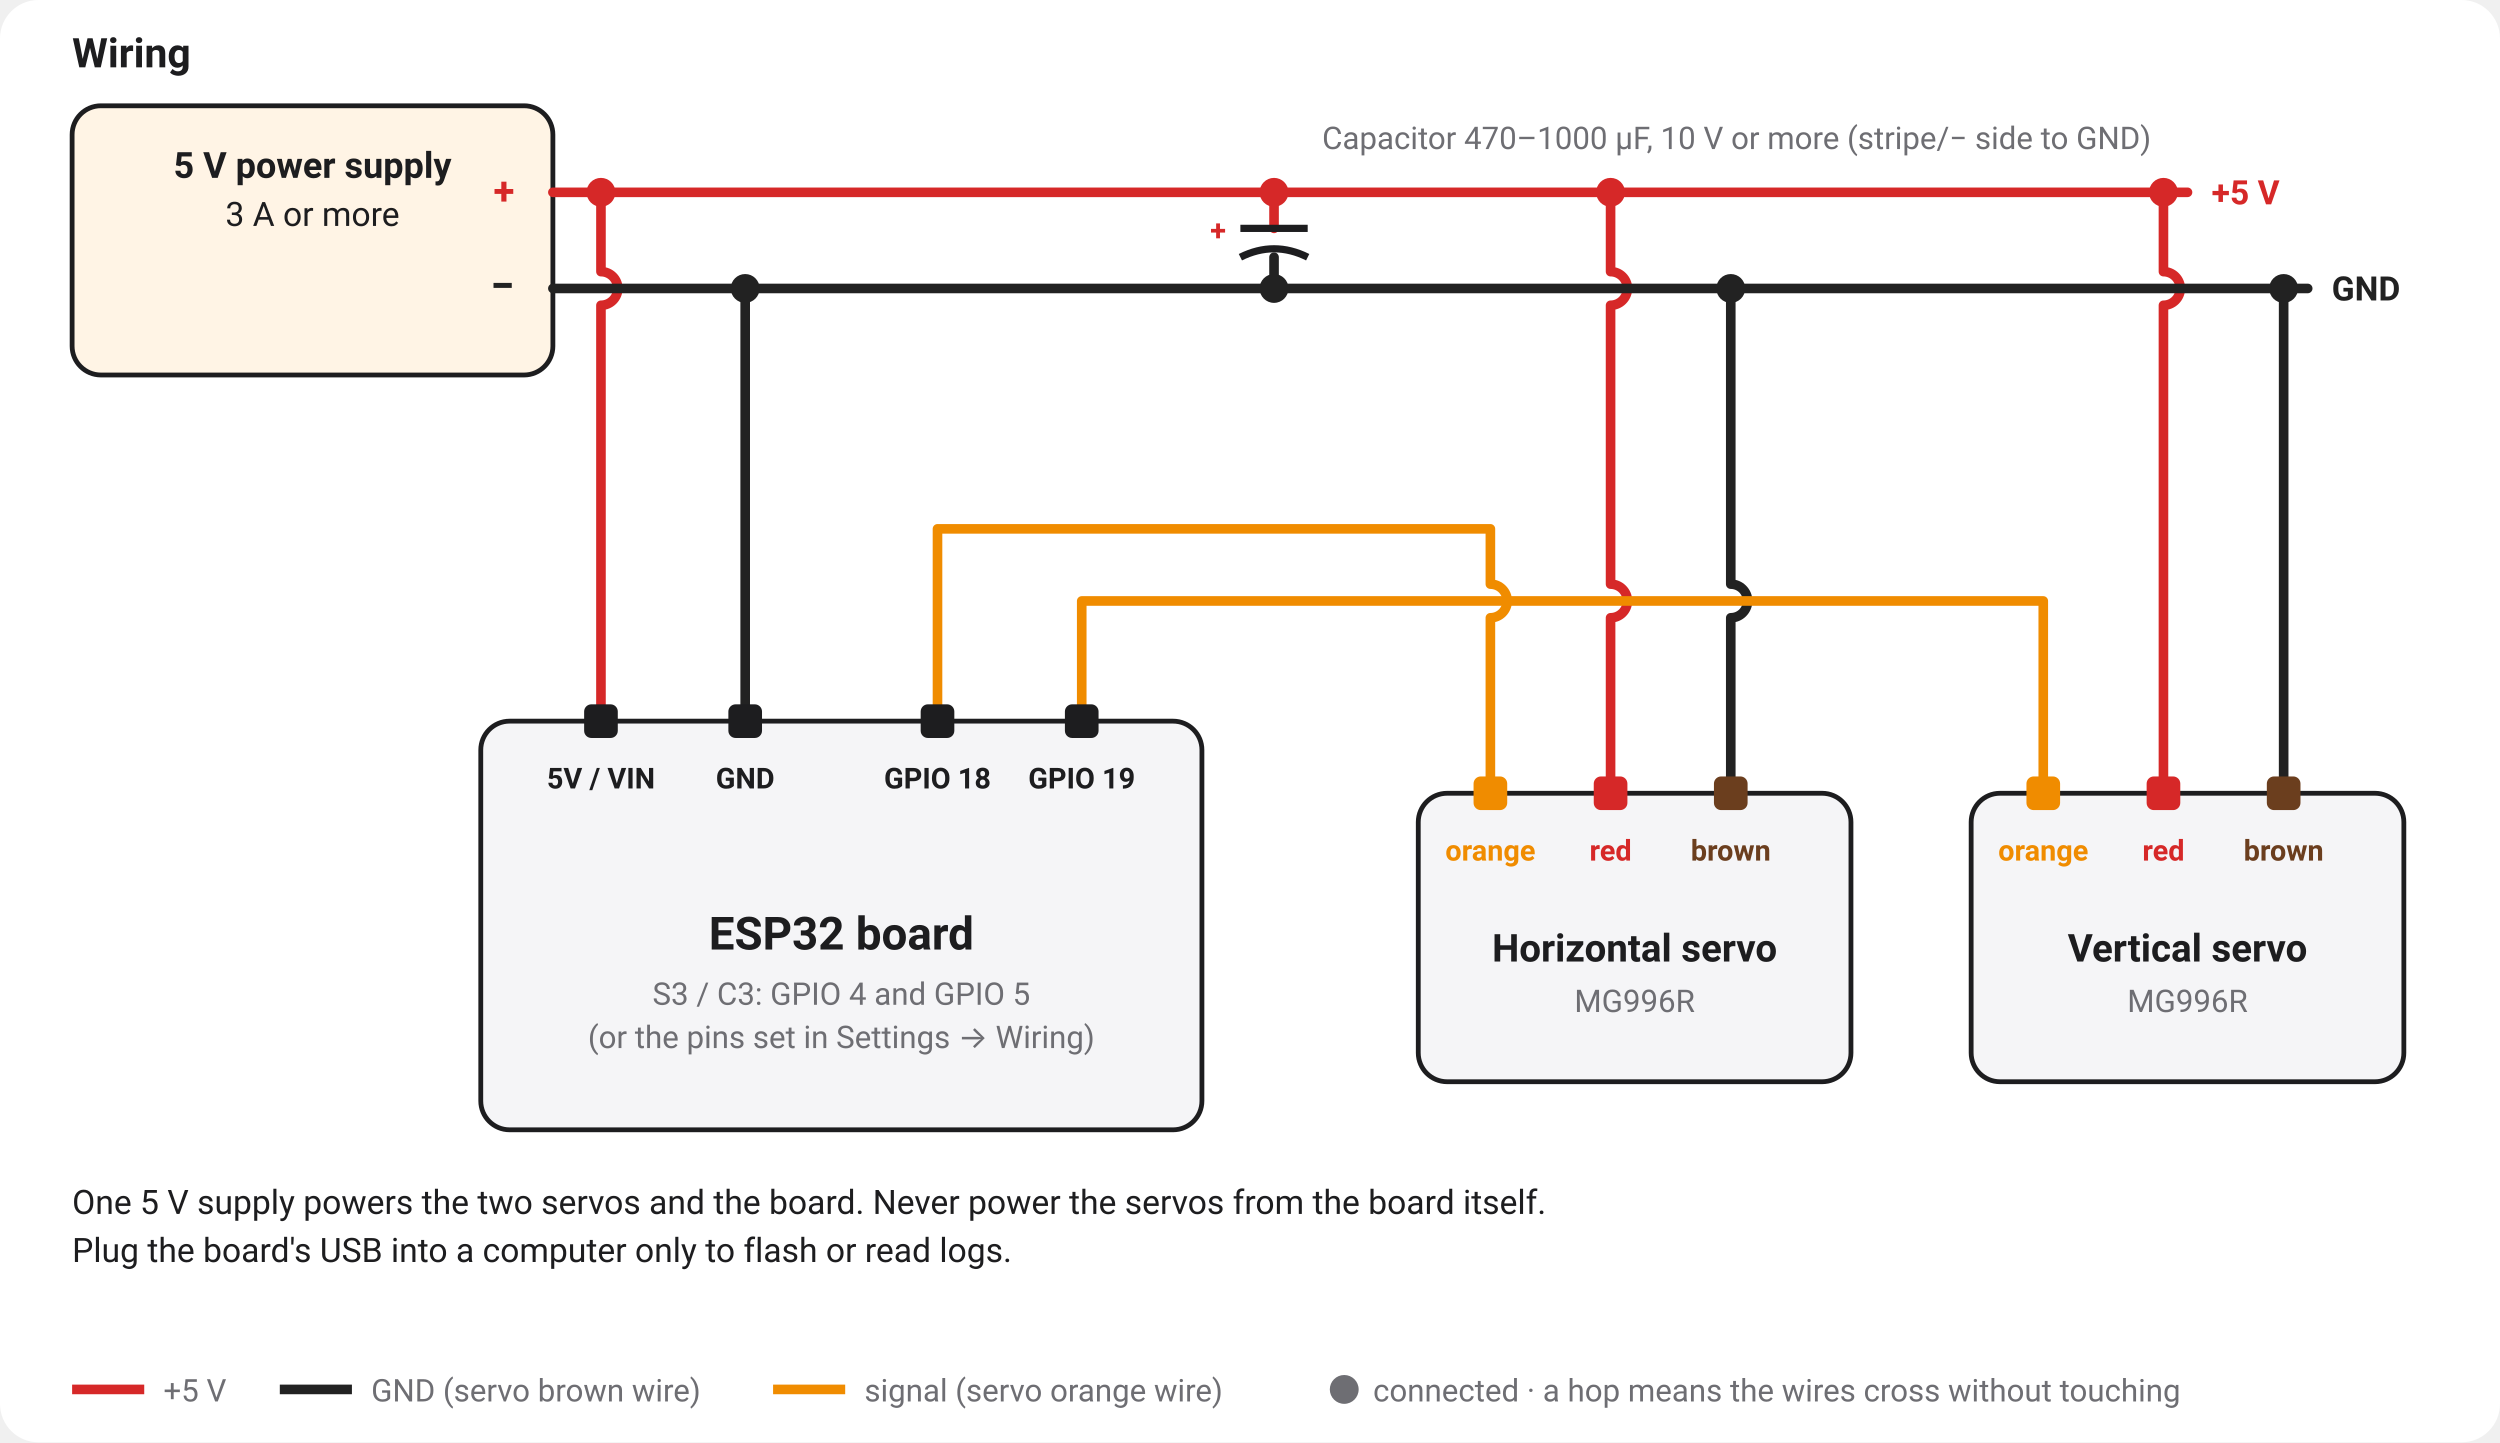
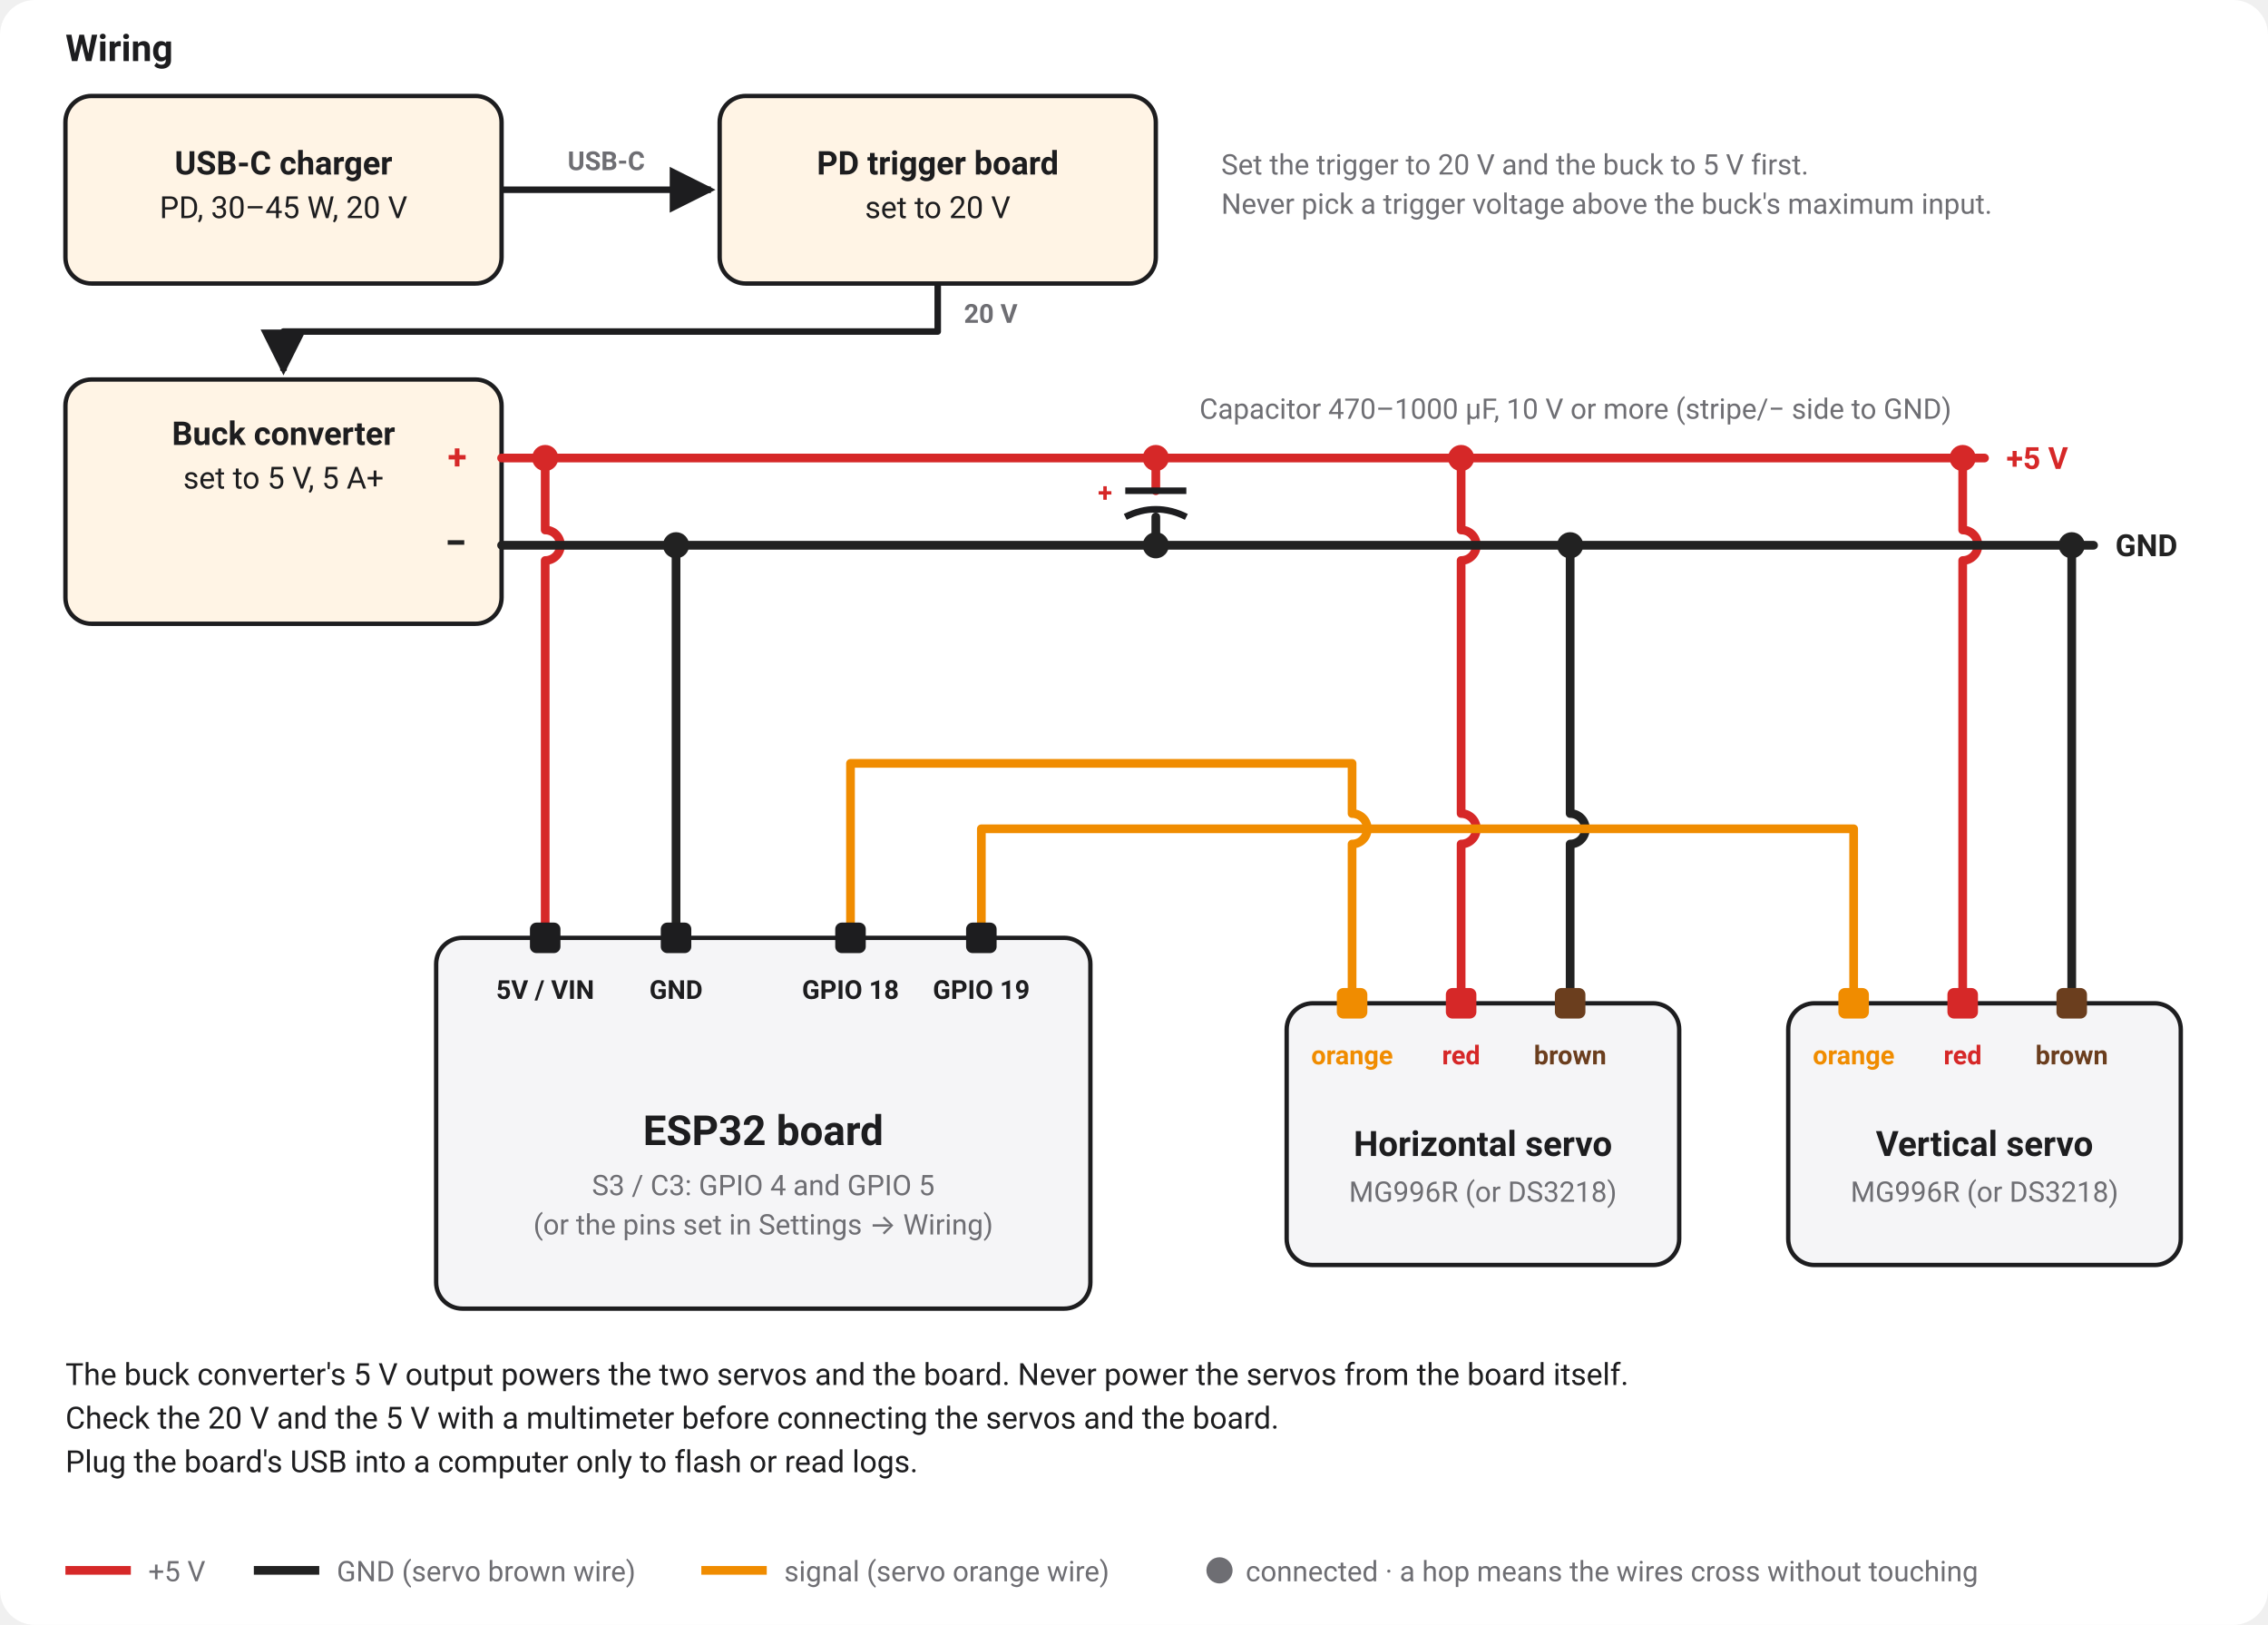
- <svg xmlns="http://www.w3.org/2000/svg" viewBox="0 0 1040 600" width="1040" height="600" font-family="system-ui, -apple-system, Segoe UI, Roboto, sans-serif">
-   <rect width="1040" height="600" rx="16" fill="#ffffff" />
+ <svg xmlns="http://www.w3.org/2000/svg" viewBox="0 0 1040 745" width="1040" height="745" font-family="system-ui, -apple-system, Segoe UI, Roboto, sans-serif">
+   <rect width="1040" height="745" rx="16" fill="#ffffff" />
  <text x="30" y="28" font-size="17" font-weight="700" fill="#1d1d1f" text-anchor="start">Wiring</text>
-   <rect x="30" y="44" width="200" height="112" rx="12" fill="#fff4e5" stroke="#1d1d1f" stroke-width="2" />
-   <text x="130" y="74" font-size="15" font-weight="700" fill="#1d1d1f" text-anchor="middle">5 V power supply</text>
-   <text x="130" y="94" font-size="14" font-weight="normal" fill="#1d1d1f" text-anchor="middle">3 A or more</text>
-   <text x="214" y="85" font-size="16" font-weight="700" fill="#d62828" text-anchor="end">+</text>
-   <text x="214" y="125" font-size="18" font-weight="700" fill="#222222" text-anchor="end">−</text>
-   <path d="M230,80 L910,80" fill="none" stroke="#d62828" stroke-width="4" stroke-linejoin="round" stroke-linecap="round" />
-   <path d="M250,80 L250,113 A7,7 0 0 1 250,127 L250,300" fill="none" stroke="#d62828" stroke-width="4" stroke-linejoin="round" stroke-linecap="round" />
-   <path d="M670,80 L670,113 A7,7 0 0 1 670,127 L670,243 A7,7 0 0 1 670,257 L670,330" fill="none" stroke="#d62828" stroke-width="4" stroke-linejoin="round" stroke-linecap="round" />
-   <path d="M900,80 L900,113 A7,7 0 0 1 900,127 L900,330" fill="none" stroke="#d62828" stroke-width="4" stroke-linejoin="round" stroke-linecap="round" />
-   <path d="M530,80 L530,95" fill="none" stroke="#d62828" stroke-width="4" stroke-linejoin="round" stroke-linecap="round" />
-   <circle cx="250" cy="80" r="6" fill="#d62828" />
-   <circle cx="670" cy="80" r="6" fill="#d62828" />
-   <circle cx="900" cy="80" r="6" fill="#d62828" />
-   <circle cx="530" cy="80" r="6" fill="#d62828" />
-   <path d="M230,120 L960,120" fill="none" stroke="#222222" stroke-width="4" stroke-linejoin="round" stroke-linecap="round" />
-   <path d="M310,120 L310,300" fill="none" stroke="#222222" stroke-width="4" stroke-linejoin="round" stroke-linecap="round" />
-   <path d="M720,120 L720,243 A7,7 0 0 1 720,257 L720,330" fill="none" stroke="#222222" stroke-width="4" stroke-linejoin="round" stroke-linecap="round" />
-   <path d="M950,120 L950,330" fill="none" stroke="#222222" stroke-width="4" stroke-linejoin="round" stroke-linecap="round" />
-   <path d="M530,107 L530,120" fill="none" stroke="#222222" stroke-width="4" stroke-linejoin="round" stroke-linecap="round" />
-   <circle cx="310" cy="120" r="6" fill="#222222" />
-   <circle cx="720" cy="120" r="6" fill="#222222" />
-   <circle cx="950" cy="120" r="6" fill="#222222" />
-   <circle cx="530" cy="120" r="6" fill="#222222" />
-   <path d="M390,300 L390,220 L620,220 L620,243 A7,7 0 0 1 620,257 L620,330" fill="none" stroke="#f08c00" stroke-width="4" stroke-linejoin="round" stroke-linecap="round" />
-   <path d="M450,300 L450,250 L850,250 L850,330" fill="none" stroke="#f08c00" stroke-width="4" stroke-linejoin="round" stroke-linecap="round" />
-   <text x="920" y="85" font-size="14" font-weight="700" fill="#d62828" text-anchor="start">+5 V</text>
-   <text x="970" y="125" font-size="14" font-weight="700" fill="#222222" text-anchor="start">GND</text>
-   <line x1="516" y1="95" x2="544" y2="95" stroke="#1d1d1f" stroke-width="3" />
-   <path d="M516,107 Q530,100 544,107" fill="none" stroke="#1d1d1f" stroke-width="3" />
-   <text x="510" y="100" font-size="12" font-weight="700" fill="#d62828" text-anchor="end">+</text>
-   <text x="550" y="62" font-size="13" font-weight="normal" fill="#6e6e73" text-anchor="start">Capacitor 470–1000 µF, 10 V or more (stripe/− side to GND)</text>
-   <rect x="200" y="300" width="300" height="170" rx="12" fill="#f5f5f7" stroke="#1d1d1f" stroke-width="2" />
-   <rect x="243" y="293" width="14" height="14" rx="3" fill="#1d1d1f" />
-   <text x="250" y="328" font-size="12" font-weight="600" fill="#1d1d1f" text-anchor="middle">5V / VIN</text>
-   <rect x="303" y="293" width="14" height="14" rx="3" fill="#1d1d1f" />
-   <text x="310" y="328" font-size="12" font-weight="600" fill="#1d1d1f" text-anchor="middle">GND</text>
-   <rect x="383" y="293" width="14" height="14" rx="3" fill="#1d1d1f" />
-   <text x="390" y="328" font-size="12" font-weight="600" fill="#1d1d1f" text-anchor="middle">GPIO 18</text>
-   <rect x="443" y="293" width="14" height="14" rx="3" fill="#1d1d1f" />
-   <text x="450" y="328" font-size="12" font-weight="600" fill="#1d1d1f" text-anchor="middle">GPIO 19</text>
-   <text x="350" y="395" font-size="19" font-weight="700" fill="#1d1d1f" text-anchor="middle">ESP32 board</text>
-   <text x="350" y="418" font-size="13" font-weight="normal" fill="#6e6e73" text-anchor="middle">S3 / C3: GPIO 4 and GPIO 5</text>
-   <text x="350" y="436" font-size="13" font-weight="normal" fill="#6e6e73" text-anchor="middle">(or the pins set in Settings → Wiring)</text>
-   <rect x="590" y="330" width="180" height="120" rx="12" fill="#f5f5f7" stroke="#1d1d1f" stroke-width="2" />
-   <rect x="613" y="323" width="14" height="14" rx="3" fill="#f08c00" />
-   <text x="620" y="358" font-size="12" font-weight="600" fill="#f08c00" text-anchor="middle">orange</text>
-   <rect x="663" y="323" width="14" height="14" rx="3" fill="#d62828" />
-   <text x="670" y="358" font-size="12" font-weight="600" fill="#d62828" text-anchor="middle">red</text>
-   <rect x="713" y="323" width="14" height="14" rx="3" fill="#6b3e1e" />
-   <text x="720" y="358" font-size="12" font-weight="600" fill="#6b3e1e" text-anchor="middle">brown</text>
-   <text x="680" y="400" font-size="16" font-weight="700" fill="#1d1d1f" text-anchor="middle">Horizontal servo</text>
-   <text x="680" y="421" font-size="13" font-weight="normal" fill="#6e6e73" text-anchor="middle">MG996R</text>
-   <rect x="820" y="330" width="180" height="120" rx="12" fill="#f5f5f7" stroke="#1d1d1f" stroke-width="2" />
-   <rect x="843" y="323" width="14" height="14" rx="3" fill="#f08c00" />
-   <text x="850" y="358" font-size="12" font-weight="600" fill="#f08c00" text-anchor="middle">orange</text>
-   <rect x="893" y="323" width="14" height="14" rx="3" fill="#d62828" />
-   <text x="900" y="358" font-size="12" font-weight="600" fill="#d62828" text-anchor="middle">red</text>
-   <rect x="943" y="323" width="14" height="14" rx="3" fill="#6b3e1e" />
-   <text x="950" y="358" font-size="12" font-weight="600" fill="#6b3e1e" text-anchor="middle">brown</text>
-   <text x="910" y="400" font-size="16" font-weight="700" fill="#1d1d1f" text-anchor="middle">Vertical servo</text>
-   <text x="910" y="421" font-size="13" font-weight="normal" fill="#6e6e73" text-anchor="middle">MG996R</text>
-   <text x="30" y="505" font-size="14" font-weight="normal" fill="#1d1d1f" text-anchor="start">One 5 V supply powers the two servos and the board. Never power the servos from the board itself.</text>
-   <text x="30" y="525" font-size="14" font-weight="normal" fill="#1d1d1f" text-anchor="start">Plug the board's USB into a computer only to flash or read logs.</text>
-   <line x1="30" y1="578" x2="60" y2="578" stroke="#d62828" stroke-width="4" />
-   <text x="68" y="583" font-size="13" font-weight="normal" fill="#6e6e73" text-anchor="start">+5 V</text>
-   <line x1="116.4" y1="578" x2="146.4" y2="578" stroke="#222222" stroke-width="4" />
-   <text x="154.4" y="583" font-size="13" font-weight="normal" fill="#6e6e73" text-anchor="start">GND (servo brown wire)</text>
-   <line x1="321.6" y1="578" x2="351.6" y2="578" stroke="#f08c00" stroke-width="4" />
-   <text x="359.6" y="583" font-size="13" font-weight="normal" fill="#6e6e73" text-anchor="start">signal (servo orange wire)</text>
-   <circle cx="559.2" cy="578" r="6" fill="#6e6e73" />
-   <text x="571.2" y="583" font-size="13" font-weight="normal" fill="#6e6e73" text-anchor="start">connected  ·  a hop means the wires cross without touching</text>
+   <defs>
+     <marker id="arrow" viewBox="0 0 10 10" refX="9" refY="5" markerWidth="7" markerHeight="7" orient="auto-start-reverse">
+       <path d="M0,0 L10,5 L0,10 z" fill="#1d1d1f" />
+     </marker>
+   </defs>
+   <rect x="30" y="44" width="200" height="86" rx="12" fill="#fff4e5" stroke="#1d1d1f" stroke-width="2" />
+   <text x="130" y="80" font-size="15" font-weight="700" fill="#1d1d1f" text-anchor="middle">USB-C charger</text>
+   <text x="130" y="100" font-size="14" font-weight="normal" fill="#1d1d1f" text-anchor="middle">PD, 30–45 W, 20 V</text>
+   <path d="M230,87 L326,87" fill="none" stroke="#1d1d1f" stroke-width="3" marker-end="url(#arrow)" />
+   <text x="278" y="78" font-size="12" font-weight="600" fill="#6e6e73" text-anchor="middle">USB-C</text>
+   <rect x="330" y="44" width="200" height="86" rx="12" fill="#fff4e5" stroke="#1d1d1f" stroke-width="2" />
+   <text x="430" y="80" font-size="15" font-weight="700" fill="#1d1d1f" text-anchor="middle">PD trigger board</text>
+   <text x="430" y="100" font-size="14" font-weight="normal" fill="#1d1d1f" text-anchor="middle">set to 20 V</text>
+   <path d="M430,130 L430,152 L130,152 L130,170" fill="none" stroke="#1d1d1f" stroke-width="3" stroke-linejoin="round" marker-end="url(#arrow)" />
+   <text x="442" y="148" font-size="12" font-weight="600" fill="#6e6e73" text-anchor="start">20 V</text>
+   <text x="560" y="80" font-size="13" font-weight="normal" fill="#6e6e73" text-anchor="start">Set the trigger to 20 V and the buck to 5 V first.</text>
+   <text x="560" y="98" font-size="13" font-weight="normal" fill="#6e6e73" text-anchor="start">Never pick a trigger voltage above the buck's maximum input.</text>
+   <g transform="translate(0,130)">
+     <rect x="30" y="44" width="200" height="112" rx="12" fill="#fff4e5" stroke="#1d1d1f" stroke-width="2" />
+     <text x="130" y="74" font-size="15" font-weight="700" fill="#1d1d1f" text-anchor="middle">Buck converter</text>
+     <text x="130" y="94" font-size="14" font-weight="normal" fill="#1d1d1f" text-anchor="middle">set to 5 V, 5 A+</text>
+     <text x="214" y="85" font-size="16" font-weight="700" fill="#d62828" text-anchor="end">+</text>
+     <text x="214" y="125" font-size="18" font-weight="700" fill="#222222" text-anchor="end">−</text>
+     <path d="M230,80 L910,80" fill="none" stroke="#d62828" stroke-width="4" stroke-linejoin="round" stroke-linecap="round" />
+     <path d="M250,80 L250,113 A7,7 0 0 1 250,127 L250,300" fill="none" stroke="#d62828" stroke-width="4" stroke-linejoin="round" stroke-linecap="round" />
+     <path d="M670,80 L670,113 A7,7 0 0 1 670,127 L670,243 A7,7 0 0 1 670,257 L670,330" fill="none" stroke="#d62828" stroke-width="4" stroke-linejoin="round" stroke-linecap="round" />
+     <path d="M900,80 L900,113 A7,7 0 0 1 900,127 L900,330" fill="none" stroke="#d62828" stroke-width="4" stroke-linejoin="round" stroke-linecap="round" />
+     <path d="M530,80 L530,95" fill="none" stroke="#d62828" stroke-width="4" stroke-linejoin="round" stroke-linecap="round" />
+     <circle cx="250" cy="80" r="6" fill="#d62828" />
+     <circle cx="670" cy="80" r="6" fill="#d62828" />
+     <circle cx="900" cy="80" r="6" fill="#d62828" />
+     <circle cx="530" cy="80" r="6" fill="#d62828" />
+     <path d="M230,120 L960,120" fill="none" stroke="#222222" stroke-width="4" stroke-linejoin="round" stroke-linecap="round" />
+     <path d="M310,120 L310,300" fill="none" stroke="#222222" stroke-width="4" stroke-linejoin="round" stroke-linecap="round" />
+     <path d="M720,120 L720,243 A7,7 0 0 1 720,257 L720,330" fill="none" stroke="#222222" stroke-width="4" stroke-linejoin="round" stroke-linecap="round" />
+     <path d="M950,120 L950,330" fill="none" stroke="#222222" stroke-width="4" stroke-linejoin="round" stroke-linecap="round" />
+     <path d="M530,107 L530,120" fill="none" stroke="#222222" stroke-width="4" stroke-linejoin="round" stroke-linecap="round" />
+     <circle cx="310" cy="120" r="6" fill="#222222" />
+     <circle cx="720" cy="120" r="6" fill="#222222" />
+     <circle cx="950" cy="120" r="6" fill="#222222" />
+     <circle cx="530" cy="120" r="6" fill="#222222" />
+     <path d="M390,300 L390,220 L620,220 L620,243 A7,7 0 0 1 620,257 L620,330" fill="none" stroke="#f08c00" stroke-width="4" stroke-linejoin="round" stroke-linecap="round" />
+     <path d="M450,300 L450,250 L850,250 L850,330" fill="none" stroke="#f08c00" stroke-width="4" stroke-linejoin="round" stroke-linecap="round" />
+     <text x="920" y="85" font-size="14" font-weight="700" fill="#d62828" text-anchor="start">+5 V</text>
+     <text x="970" y="125" font-size="14" font-weight="700" fill="#222222" text-anchor="start">GND</text>
+     <line x1="516" y1="95" x2="544" y2="95" stroke="#1d1d1f" stroke-width="3" />
+     <path d="M516,107 Q530,100 544,107" fill="none" stroke="#1d1d1f" stroke-width="3" />
+     <text x="510" y="100" font-size="12" font-weight="700" fill="#d62828" text-anchor="end">+</text>
+     <text x="550" y="62" font-size="13" font-weight="normal" fill="#6e6e73" text-anchor="start">Capacitor 470–1000 µF, 10 V or more (stripe/− side to GND)</text>
+     <rect x="200" y="300" width="300" height="170" rx="12" fill="#f5f5f7" stroke="#1d1d1f" stroke-width="2" />
+     <rect x="243" y="293" width="14" height="14" rx="3" fill="#1d1d1f" />
+     <text x="250" y="328" font-size="12" font-weight="600" fill="#1d1d1f" text-anchor="middle">5V / VIN</text>
+     <rect x="303" y="293" width="14" height="14" rx="3" fill="#1d1d1f" />
+     <text x="310" y="328" font-size="12" font-weight="600" fill="#1d1d1f" text-anchor="middle">GND</text>
+     <rect x="383" y="293" width="14" height="14" rx="3" fill="#1d1d1f" />
+     <text x="390" y="328" font-size="12" font-weight="600" fill="#1d1d1f" text-anchor="middle">GPIO 18</text>
+     <rect x="443" y="293" width="14" height="14" rx="3" fill="#1d1d1f" />
+     <text x="450" y="328" font-size="12" font-weight="600" fill="#1d1d1f" text-anchor="middle">GPIO 19</text>
+     <text x="350" y="395" font-size="19" font-weight="700" fill="#1d1d1f" text-anchor="middle">ESP32 board</text>
+     <text x="350" y="418" font-size="13" font-weight="normal" fill="#6e6e73" text-anchor="middle">S3 / C3: GPIO 4 and GPIO 5</text>
+     <text x="350" y="436" font-size="13" font-weight="normal" fill="#6e6e73" text-anchor="middle">(or the pins set in Settings → Wiring)</text>
+     <rect x="590" y="330" width="180" height="120" rx="12" fill="#f5f5f7" stroke="#1d1d1f" stroke-width="2" />
+     <rect x="613" y="323" width="14" height="14" rx="3" fill="#f08c00" />
+     <text x="620" y="358" font-size="12" font-weight="600" fill="#f08c00" text-anchor="middle">orange</text>
+     <rect x="663" y="323" width="14" height="14" rx="3" fill="#d62828" />
+     <text x="670" y="358" font-size="12" font-weight="600" fill="#d62828" text-anchor="middle">red</text>
+     <rect x="713" y="323" width="14" height="14" rx="3" fill="#6b3e1e" />
+     <text x="720" y="358" font-size="12" font-weight="600" fill="#6b3e1e" text-anchor="middle">brown</text>
+     <text x="680" y="400" font-size="16" font-weight="700" fill="#1d1d1f" text-anchor="middle">Horizontal servo</text>
+     <text x="680" y="421" font-size="13" font-weight="normal" fill="#6e6e73" text-anchor="middle">MG996R (or DS3218)</text>
+     <rect x="820" y="330" width="180" height="120" rx="12" fill="#f5f5f7" stroke="#1d1d1f" stroke-width="2" />
+     <rect x="843" y="323" width="14" height="14" rx="3" fill="#f08c00" />
+     <text x="850" y="358" font-size="12" font-weight="600" fill="#f08c00" text-anchor="middle">orange</text>
+     <rect x="893" y="323" width="14" height="14" rx="3" fill="#d62828" />
+     <text x="900" y="358" font-size="12" font-weight="600" fill="#d62828" text-anchor="middle">red</text>
+     <rect x="943" y="323" width="14" height="14" rx="3" fill="#6b3e1e" />
+     <text x="950" y="358" font-size="12" font-weight="600" fill="#6b3e1e" text-anchor="middle">brown</text>
+     <text x="910" y="400" font-size="16" font-weight="700" fill="#1d1d1f" text-anchor="middle">Vertical servo</text>
+     <text x="910" y="421" font-size="13" font-weight="normal" fill="#6e6e73" text-anchor="middle">MG996R (or DS3218)</text>
+     <text x="30" y="505" font-size="14" font-weight="normal" fill="#1d1d1f" text-anchor="start">The buck converter's 5 V output powers the two servos and the board. Never power the servos from the board itself.</text>
+     <text x="30" y="525" font-size="14" font-weight="normal" fill="#1d1d1f" text-anchor="start">Check the 20 V and the 5 V with a multimeter before connecting the servos and the board.</text>
+     <text x="30" y="545" font-size="14" font-weight="normal" fill="#1d1d1f" text-anchor="start">Plug the board's USB into a computer only to flash or read logs.</text>
+     <line x1="30" y1="590" x2="60" y2="590" stroke="#d62828" stroke-width="4" />
+     <text x="68" y="595" font-size="13" font-weight="normal" fill="#6e6e73" text-anchor="start">+5 V</text>
+     <line x1="116.4" y1="590" x2="146.4" y2="590" stroke="#222222" stroke-width="4" />
+     <text x="154.4" y="595" font-size="13" font-weight="normal" fill="#6e6e73" text-anchor="start">GND (servo brown wire)</text>
+     <line x1="321.6" y1="590" x2="351.6" y2="590" stroke="#f08c00" stroke-width="4" />
+     <text x="359.6" y="595" font-size="13" font-weight="normal" fill="#6e6e73" text-anchor="start">signal (servo orange wire)</text>
+     <circle cx="559.2" cy="590" r="6" fill="#6e6e73" />
+     <text x="571.2" y="595" font-size="13" font-weight="normal" fill="#6e6e73" text-anchor="start">connected  ·  a hop means the wires cross without touching</text>
+   </g>
</svg>
